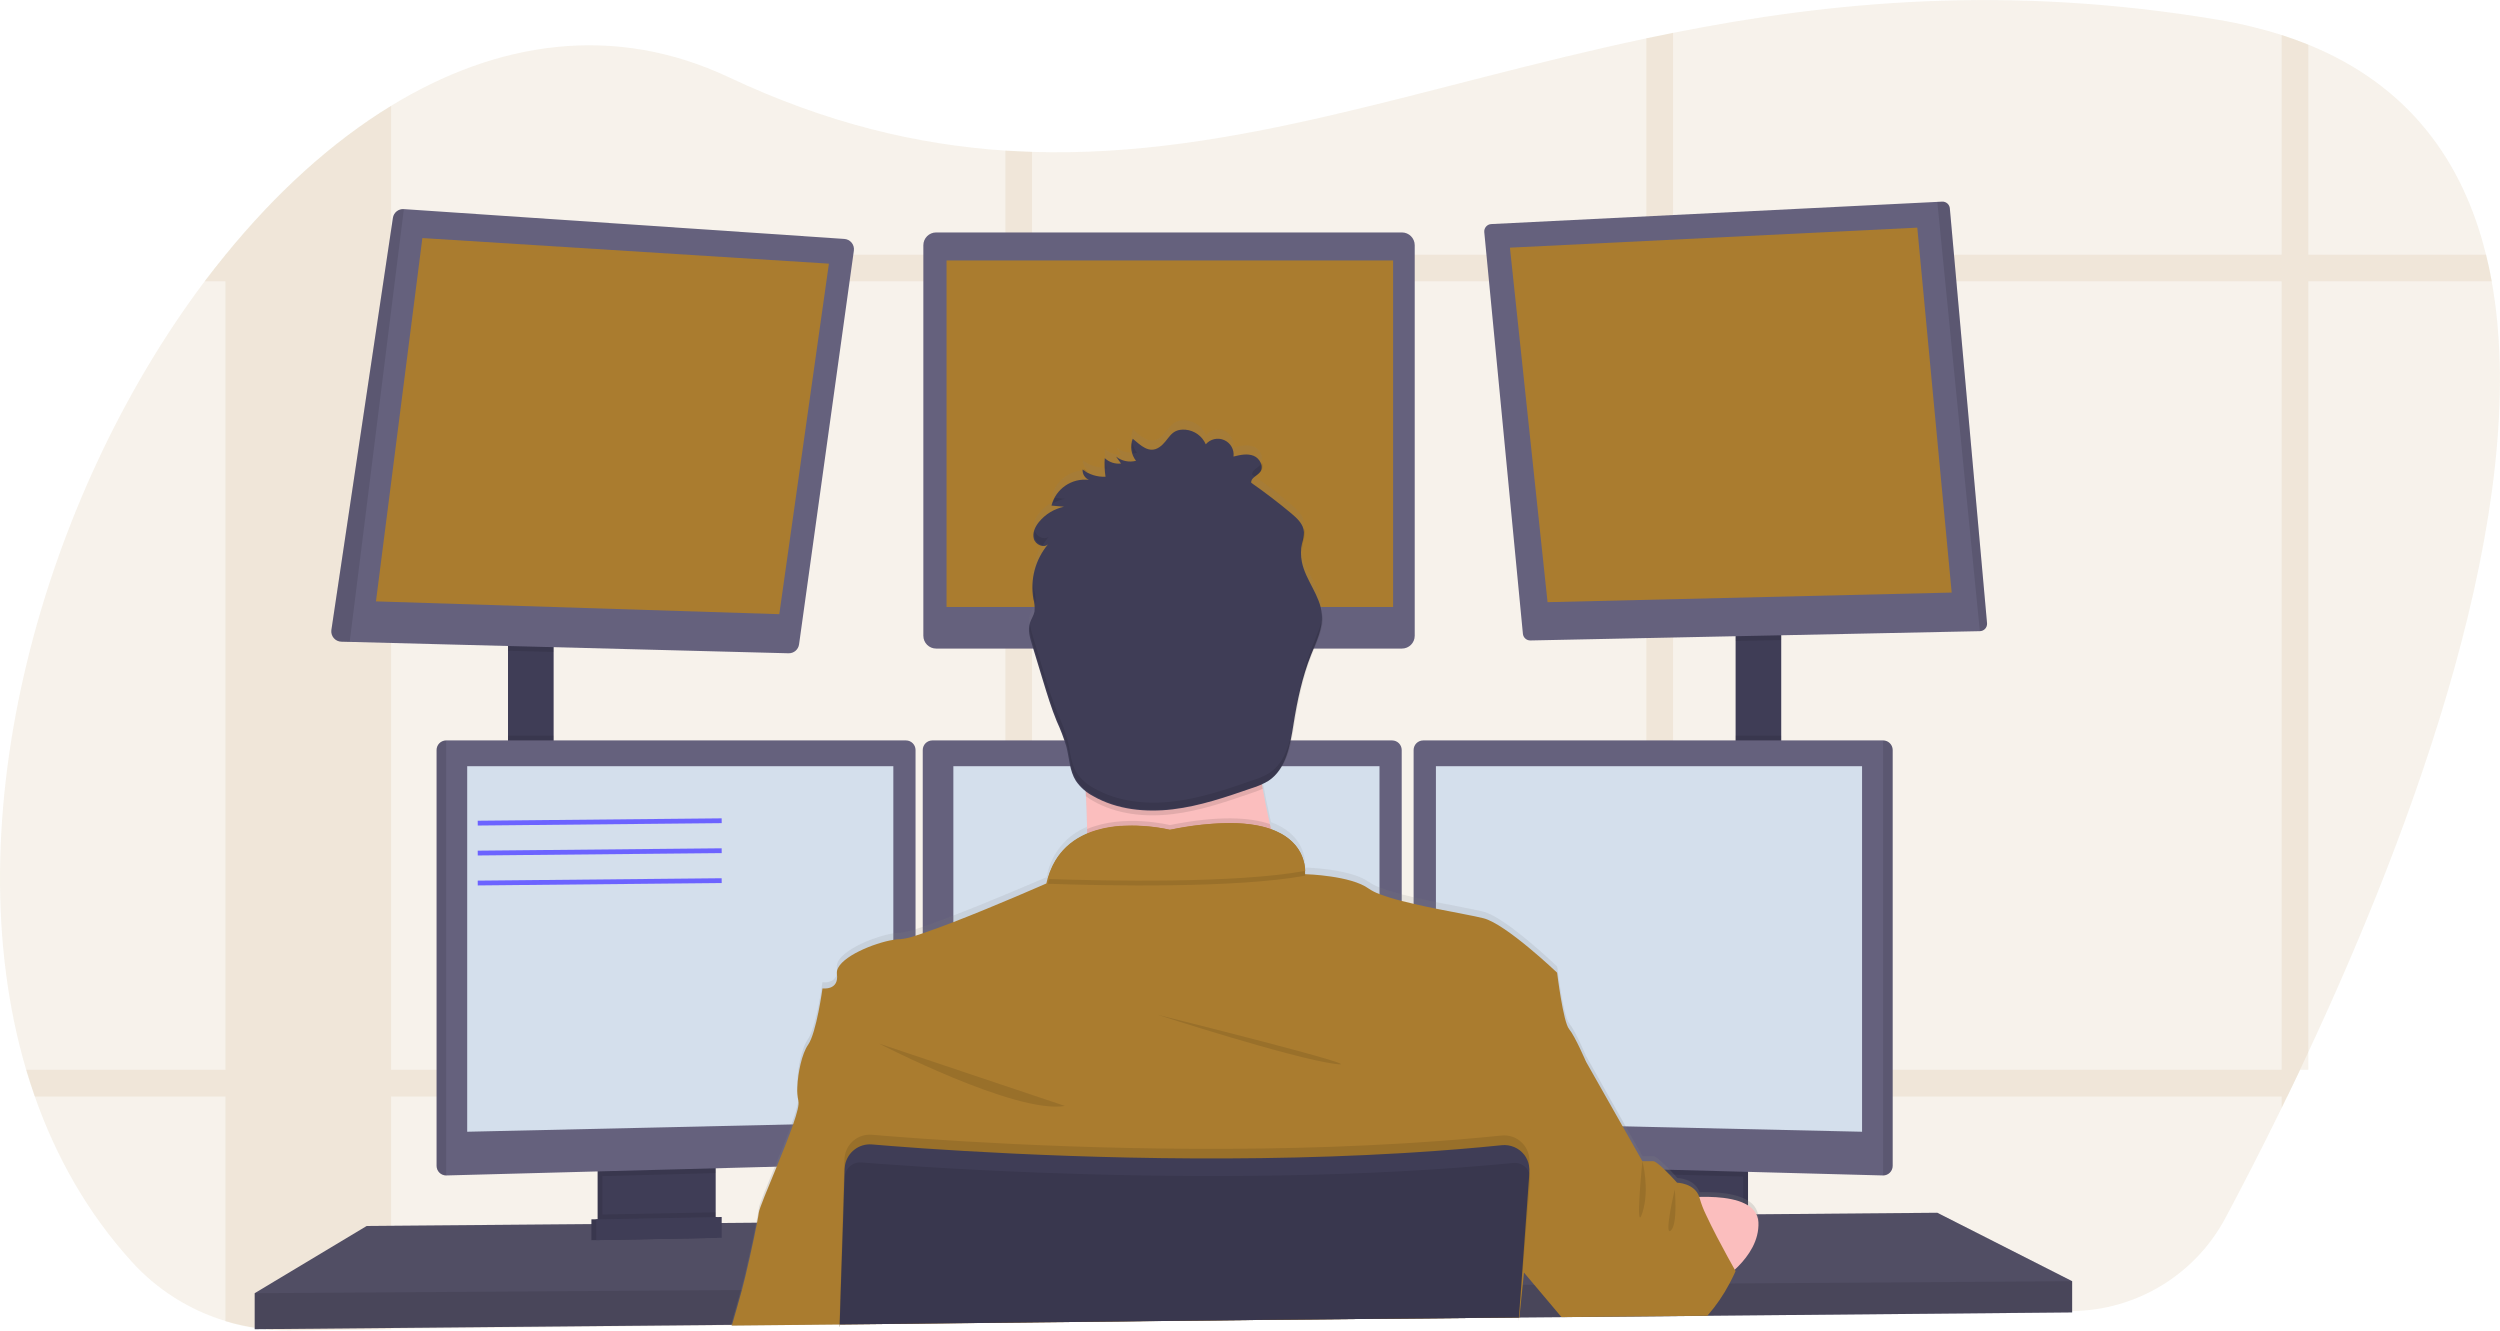
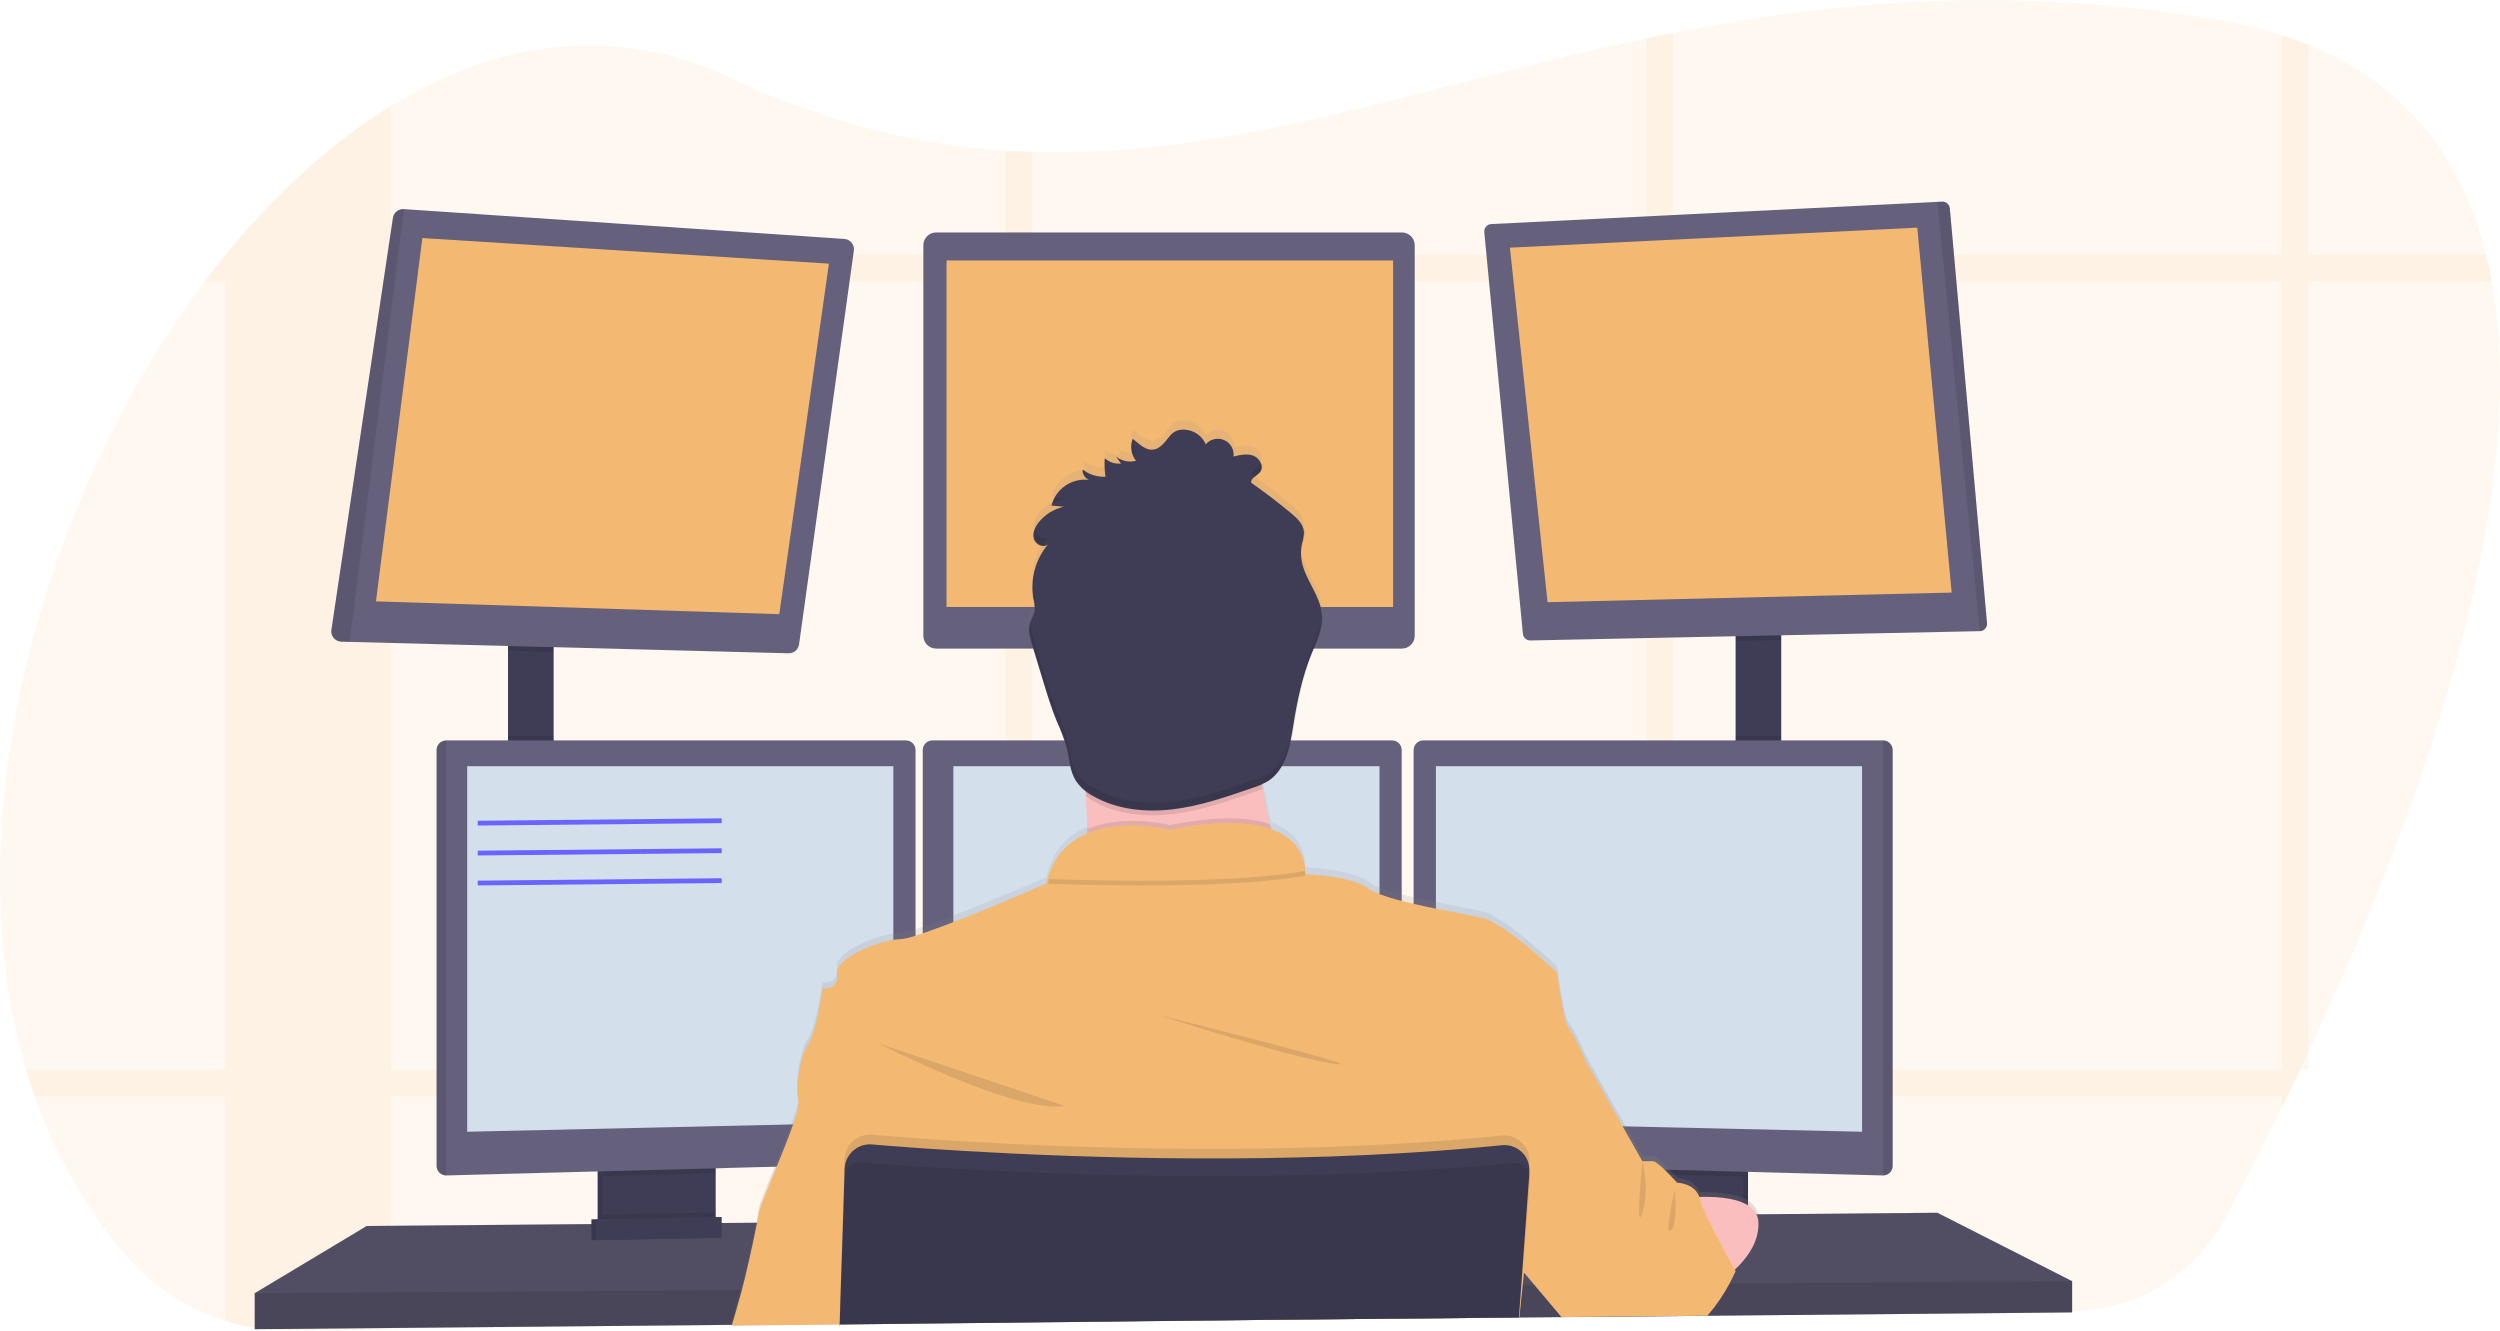
<svg xmlns="http://www.w3.org/2000/svg" data-name="Layer 1" width="1041.32" height="554.17" viewBox="0 0 1041.32 554.17">
  <defs>
-     <linearGradient id="dff037aa-d578-4bab-81e7-399360663117-861" x1="597.75" y1="725.44" x2="597.75" y2="347.69" gradientUnits="userSpaceOnUse">
+     <linearGradient id="dff037aa-d578-4bab-81e7-399360663117-290" x1="597.75" y1="725.44" x2="597.75" y2="347.69" gradientUnits="userSpaceOnUse">
      <stop offset="0" stop-color="gray" stop-opacity="0.25" data-darkreader-inline-stopcolor="" style="--darkreader-inline-stopcolor:#60686c;" />
      <stop offset="0.54" stop-color="gray" stop-opacity="0.12" data-darkreader-inline-stopcolor="" style="--darkreader-inline-stopcolor:#60686c;" />
      <stop offset="1" stop-color="gray" stop-opacity="0.1" data-darkreader-inline-stopcolor="" style="--darkreader-inline-stopcolor:#60686c;" />
    </linearGradient>
  </defs>
-   <path d="M1040.82,611.12q-1.74,3.75-3.47,7.4-2.7,5.67-5.33,11.12c-.78,1.61-1.56,3.19-2.32,4.77-8.6,17.57-16.63,33.11-23.45,45.89A73.21,73.21,0,0,1,942.44,719l-151.65,1.65h-1.6l-13,.14-11.12.12-34.1.37-1.38,0-17.36.19h-.53l-107,1.16-95.51,1-11.11.12-69,.75H429l-44.75.48h-.48l-141.5,1.53-42.33.46a88.07,88.07,0,0,1-26.67-3.82,86.39,86.39,0,0,1-39.09-24.75C116,678.37,102.75,655,93.85,629.64q-1.93-5.49-3.6-11.12C59.44,514.37,97,380,164.6,290.08q4.25-5.64,8.64-11l.07-.08c20.79-25.52,44.1-46.84,68.93-62,44-26.91,92.75-34.49,140.7-11.9,40.57,19.12,78.45,28.11,115.17,30.55,3.71.24,7.42.42,11.11.53,84.23,2.65,163.17-27.7,255.87-47.29,3.69-.78,7.39-1.55,11.12-2.28,66.13-13.16,139.49-20.1,226.73-5.51a189.09,189.09,0,0,1,26.76,6.4q5.77,1.86,11.12,4c41.64,16.94,64.35,48.24,74,87.46q1.37,5.46,2.37,11.11C1134.3,384.41,1084.19,518.23,1040.82,611.12Z" transform="translate(-79.34 -172.91)" fill="#aa7c2f" opacity="0.1" data-darkreader-inline-fill="" style="--darkreader-inline-fill:#886326;" />
+   <path d="M1040.82,611.12q-1.74,3.75-3.47,7.4-2.7,5.67-5.33,11.12c-.78,1.61-1.56,3.19-2.32,4.77-8.6,17.57-16.63,33.11-23.45,45.89A73.21,73.21,0,0,1,942.44,719l-151.65,1.65h-1.6l-13,.14-11.12.12-34.1.37-1.38,0-17.36.19h-.53l-107,1.16-95.51,1-11.11.12-69,.75H429l-44.75.48h-.48l-141.5,1.53-42.33.46a88.07,88.07,0,0,1-26.67-3.82,86.39,86.39,0,0,1-39.09-24.75C116,678.37,102.75,655,93.85,629.64q-1.93-5.49-3.6-11.12C59.44,514.37,97,380,164.6,290.08q4.25-5.64,8.64-11l.07-.08c20.79-25.52,44.1-46.84,68.93-62,44-26.91,92.75-34.49,140.7-11.9,40.57,19.12,78.45,28.11,115.17,30.55,3.71.24,7.42.42,11.11.53,84.23,2.65,163.17-27.7,255.87-47.29,3.69-.78,7.39-1.55,11.12-2.28,66.13-13.16,139.49-20.1,226.73-5.51a189.09,189.09,0,0,1,26.76,6.4q5.77,1.86,11.12,4c41.64,16.94,64.35,48.24,74,87.46q1.37,5.46,2.37,11.11C1134.3,384.41,1084.19,518.23,1040.82,611.12Z" transform="translate(-79.34 -172.91)" fill="#f3b973" opacity="0.1" data-darkreader-inline-fill="" style="--darkreader-inline-fill:#834d0b;" />
  <g opacity="0.1">
-     <path d="M242.24,217V726.62l-42.33.46a88.07,88.07,0,0,1-26.67-3.82V279h.07C194.1,253.45,217.41,232.13,242.24,217Z" transform="translate(-79.34 -172.91)" fill="#aa7c2f" data-darkreader-inline-fill="" style="--darkreader-inline-fill:#886326;" />
-     <path d="M1117.24,290.08H164.6q4.25-5.64,8.64-11V279h941.63Q1116.24,284.43,1117.24,290.08Z" transform="translate(-79.34 -172.91)" fill="#aa7c2f" data-darkreader-inline-fill="" style="--darkreader-inline-fill:#886326;" />
-     <path d="M1040.82,191.51v427h-3.47q-2.7,5.67-5.33,11.12c-.78,1.61-1.56,3.19-2.32,4.77V187.47Q1035.47,189.33,1040.82,191.51Z" transform="translate(-79.34 -172.91)" fill="#aa7c2f" data-darkreader-inline-fill="" style="--darkreader-inline-fill:#886326;" />
-     <path d="M776.21,186.58V720.83l-11.12.12V188.86C768.78,188.08,772.48,187.31,776.21,186.58Z" transform="translate(-79.34 -172.91)" fill="#aa7c2f" data-darkreader-inline-fill="" style="--darkreader-inline-fill:#886326;" />
-     <path d="M509.22,236.15V723.73l-11.11.12V235.62C501.82,235.86,505.53,236,509.22,236.15Z" transform="translate(-79.34 -172.91)" fill="#aa7c2f" data-darkreader-inline-fill="" style="--darkreader-inline-fill:#886326;" />
-     <path d="M1037.35,618.52q-2.7,5.67-5.33,11.12H93.85q-1.93-5.49-3.6-11.12Z" transform="translate(-79.34 -172.91)" fill="#aa7c2f" data-darkreader-inline-fill="" style="--darkreader-inline-fill:#886326;" />
+     <path d="M242.24,217V726.62l-42.33.46a88.07,88.07,0,0,1-26.67-3.82V279h.07C194.1,253.45,217.41,232.13,242.24,217Z" transform="translate(-79.34 -172.91)" fill="#f3b973" data-darkreader-inline-fill="" style="--darkreader-inline-fill:#834d0b;" />
+     <path d="M1117.24,290.08H164.6q4.25-5.64,8.64-11V279h941.63Q1116.24,284.43,1117.24,290.08Z" transform="translate(-79.34 -172.91)" fill="#f3b973" data-darkreader-inline-fill="" style="--darkreader-inline-fill:#834d0b;" />
+     <path d="M1040.82,191.51v427h-3.47q-2.7,5.67-5.33,11.12c-.78,1.61-1.56,3.19-2.32,4.77V187.47Q1035.47,189.33,1040.82,191.51Z" transform="translate(-79.34 -172.91)" fill="#f3b973" data-darkreader-inline-fill="" style="--darkreader-inline-fill:#834d0b;" />
+     <path d="M776.21,186.58V720.83l-11.12.12V188.86C768.78,188.08,772.48,187.31,776.21,186.58Z" transform="translate(-79.34 -172.91)" fill="#f3b973" data-darkreader-inline-fill="" style="--darkreader-inline-fill:#834d0b;" />
+     <path d="M509.22,236.15V723.73l-11.11.12V235.62C501.82,235.86,505.53,236,509.22,236.15Z" transform="translate(-79.34 -172.91)" fill="#f3b973" data-darkreader-inline-fill="" style="--darkreader-inline-fill:#834d0b;" />
+     <path d="M1037.35,618.52q-2.7,5.67-5.33,11.12H93.85q-1.93-5.49-3.6-11.12Z" transform="translate(-79.34 -172.91)" fill="#f3b973" data-darkreader-inline-fill="" style="--darkreader-inline-fill:#834d0b;" />
  </g>
  <rect x="211.6" y="265.83" width="19" height="57.66" fill="#3f3d56" data-darkreader-inline-fill="" style="--darkreader-inline-fill:#bab4ab;" />
  <rect x="722.93" y="262.83" width="19" height="61" fill="#3f3d56" data-darkreader-inline-fill="" style="--darkreader-inline-fill:#bab4ab;" />
  <polygon points="863.1 533.65 863.1 546.65 711.18 548.05 709.56 548.08 651.82 548.61 650.44 548.63 632.89 548.78 632.37 548.78 525.39 549.77 349.78 551.4 349.63 551.4 304.98 551.82 304.5 551.83 106.1 553.65 106.1 538.65 152.75 510.65 246.35 509.87 248.35 509.86 249.01 509.85 251.01 509.82 295.95 509.45 297.96 509.44 298.6 509.43 300.6 509.42 315.01 509.3 315.39 509.29 350.94 508.99 351.23 508.99 628.63 506.65 635.42 506.6 636.1 506.6 641.28 506.55 678.93 506.24 680.93 506.21 682.78 506.19 683.74 506.19 695.45 506.1 697.77 506.07 700.88 506.05 710.63 505.96 726.1 505.83 728.1 505.81 731.58 505.79 732.23 505.79 806.94 505.15 863.1 533.65" fill="#65617d" data-darkreader-inline-fill="" style="--darkreader-inline-fill:#514e64;" />
  <polygon points="863.1 533.65 863.1 546.65 711.18 548.05 709.56 548.08 651.82 548.61 650.44 548.63 632.89 548.78 632.37 548.78 525.39 549.77 349.78 551.4 349.63 551.4 304.98 551.82 304.5 551.83 106.1 553.65 106.1 538.65 152.75 510.65 246.35 509.87 248.35 509.86 249.01 509.85 251.01 509.82 295.95 509.45 297.96 509.44 298.6 509.43 300.6 509.42 315.01 509.3 315.39 509.29 350.94 508.99 351.23 508.99 628.63 506.65 635.42 506.6 636.1 506.6 641.28 506.55 678.93 506.24 680.93 506.21 682.78 506.19 683.74 506.19 695.45 506.1 697.77 506.07 700.88 506.05 710.63 505.96 726.1 505.83 728.1 505.81 731.58 505.79 732.23 505.79 806.94 505.15 863.1 533.65" opacity="0.2" />
  <path d="M375.44,656.57v24.49a6.13,6.13,0,0,1-3.5,5.54,6,6,0,0,1-2.5.6l-34.9.74a6,6,0,0,1-2.7-.57,6.12,6.12,0,0,1-3.57-5.57V656.57Z" transform="translate(-79.34 -172.91)" fill="#3f3d56" data-darkreader-inline-fill="" style="--darkreader-inline-fill:#bab4ab;" />
  <path d="M375.44,656.57v24.49a6.13,6.13,0,0,1-3.5,5.54,6,6,0,0,1-2.5.6l-34.9.74a6,6,0,0,1-2.7-.57,6.12,6.12,0,0,1-3.57-5.57V656.57Z" transform="translate(-79.34 -172.91)" opacity="0.1" />
  <path d="M377.44,656.57v24.49a6.13,6.13,0,0,1-3.5,5.54,6,6,0,0,1-2.5.6l-34.9.74a6,6,0,0,1-2.7-.57,6.12,6.12,0,0,1-3.57-5.57V656.57Z" transform="translate(-79.34 -172.91)" fill="#3f3d56" data-darkreader-inline-fill="" style="--darkreader-inline-fill:#bab4ab;" />
  <rect x="680.93" y="483.66" width="47.17" height="31.5" fill="#3f3d56" data-darkreader-inline-fill="" style="--darkreader-inline-fill:#bab4ab;" />
  <rect x="680.93" y="483.66" width="47.17" height="31.5" opacity="0.1" />
  <rect x="678.93" y="483.66" width="47.17" height="31.5" fill="#3f3d56" data-darkreader-inline-fill="" style="--darkreader-inline-fill:#bab4ab;" />
  <polygon points="230.6 265.82 230.6 271.55 211.6 271.06 211.6 265.82 230.6 265.82" opacity="0.1" />
  <path d="M435,277.31l-22.83,164a4.3,4.3,0,0,1-4.37,3.71L225,440.28l-3.47-.09a4.3,4.3,0,0,1-4.16-4.87L243,263.64a4.3,4.3,0,0,1,4.54-3.63L431,272.43A4.29,4.29,0,0,1,435,277.31Z" transform="translate(-79.34 -172.91)" fill="#65617d" data-darkreader-inline-fill="" style="--darkreader-inline-fill:#514e64;" />
-   <polygon points="175.93 99.16 156.6 250.49 324.6 255.82 345.26 109.82 175.93 99.16" fill="#aa7c2f" data-darkreader-inline-fill="" style="--darkreader-inline-fill:#886326;" />
+   <polygon points="175.93 99.16 156.6 250.49 324.6 255.82 345.26 109.82 175.93 99.16" fill="#f3b973" data-darkreader-inline-fill="" style="--darkreader-inline-fill:#834d0b;" />
  <rect x="384.6" y="96.82" width="204.67" height="173.33" rx="5.33" ry="5.33" fill="#65617d" data-darkreader-inline-fill="" style="--darkreader-inline-fill:#514e64;" />
-   <rect x="394.26" y="108.49" width="186" height="144.33" fill="#aa7c2f" data-darkreader-inline-fill="" style="--darkreader-inline-fill:#886326;" />
+   <rect x="394.26" y="108.49" width="186" height="144.33" fill="#f3b973" data-darkreader-inline-fill="" style="--darkreader-inline-fill:#834d0b;" />
  <polygon points="741.93 262.82 741.93 266.61 722.93 267 722.93 262.82 741.93 262.82" opacity="0.1" />
  <path d="M907,432.53a3.08,3.08,0,0,1-3,3.28L716.8,439.68a3.08,3.08,0,0,1-3.13-2.79L697.58,269.61a3.08,3.08,0,0,1,2.92-3.37L886.28,257l2-.1a3.07,3.07,0,0,1,3.22,2.8Z" transform="translate(-79.34 -172.91)" fill="#65617d" data-darkreader-inline-fill="" style="--darkreader-inline-fill:#514e64;" />
-   <polygon points="628.93 103.16 798.6 94.82 812.93 246.82 644.6 250.82 628.93 103.16" fill="#aa7c2f" data-darkreader-inline-fill="" style="--darkreader-inline-fill:#886326;" />
+   <polygon points="628.93 103.16 798.6 94.82 812.93 246.82 644.6 250.82 628.93 103.16" fill="#f3b973" data-darkreader-inline-fill="" style="--darkreader-inline-fill:#834d0b;" />
  <path d="M907,432.53a3.08,3.08,0,0,1-3,3.28L886.28,257l2-.1a3.07,3.07,0,0,1,3.22,2.8Z" transform="translate(-79.34 -172.91)" opacity="0.1" />
  <path d="M247.57,260,225,440.28l-3.47-.09a4.3,4.3,0,0,1-4.16-4.87L243,263.64A4.3,4.3,0,0,1,247.57,260Z" transform="translate(-79.34 -172.91)" opacity="0.1" />
  <rect x="211.6" y="306.41" width="19" height="17.08" opacity="0.1" />
  <polygon points="298.1 483.65 298.1 488.62 250.93 489.88 250.93 483.65 298.1 483.65" opacity="0.1" />
  <path d="M460.69,485.27v168.2a4,4,0,0,1-3.85,3.95l-191.65,5.1h-.05a4,4,0,0,1-3.95-3.95V485.27a4,4,0,0,1,3.95-3.95h191.6A4,4,0,0,1,460.69,485.27Z" transform="translate(-79.34 -172.91)" fill="#65617d" data-darkreader-inline-fill="" style="--darkreader-inline-fill:#514e64;" />
  <path d="M265.19,481.32v181.2h-.05a4,4,0,0,1-3.95-3.95V485.27a4,4,0,0,1,3.95-3.95Z" transform="translate(-79.34 -172.91)" opacity="0.1" />
  <polygon points="194.6 319.15 372.1 319.15 372.1 467.4 194.6 471.4 194.6 319.15" fill="#d4dfec" data-darkreader-inline-fill="" style="--darkreader-inline-fill:#2a2d2f;" />
  <rect x="722.93" y="306.41" width="19" height="17.42" opacity="0.1" />
  <polygon points="726.1 483.65 726.1 490.06 678.93 488.8 678.93 483.65 726.1 483.65" opacity="0.1" />
  <path d="M867.69,485.27v173.3a4,4,0,0,1-4,3.95h0L672,657.42a4,4,0,0,1-3.85-3.95V485.27a4,4,0,0,1,3.95-3.95h191.6A4,4,0,0,1,867.69,485.27Z" transform="translate(-79.34 -172.91)" fill="#65617d" data-darkreader-inline-fill="" style="--darkreader-inline-fill:#514e64;" />
  <path d="M867.69,485.27v173.3a4,4,0,0,1-4,3.95h0V481.32h0A4,4,0,0,1,867.69,485.27Z" transform="translate(-79.34 -172.91)" opacity="0.1" />
  <polygon points="775.6 319.15 598.1 319.15 598.1 467.4 775.6 471.4 775.6 319.15" fill="#d4dfec" data-darkreader-inline-fill="" style="--darkreader-inline-fill:#2a2d2f;" />
  <path d="M663.19,485.27v168.2a4,4,0,0,1-3.85,3.95l-191.65,5.1h0a4,4,0,0,1-4-3.95V485.27a4,4,0,0,1,3.95-3.95h191.6A4,4,0,0,1,663.19,485.27Z" transform="translate(-79.34 -172.91)" fill="#65617d" data-darkreader-inline-fill="" style="--darkreader-inline-fill:#514e64;" />
  <polygon points="397.1 319.15 574.6 319.15 574.6 467.4 397.1 471.4 397.1 319.15" fill="#d4dfec" data-darkreader-inline-fill="" style="--darkreader-inline-fill:#2a2d2f;" />
  <polygon points="863.1 533.65 863.1 546.65 711.18 548.05 709.56 548.08 651.82 548.61 650.44 548.63 632.89 548.78 632.37 548.78 525.39 549.77 349.78 551.4 349.63 551.4 304.98 551.82 304.5 551.83 106.1 553.65 106.1 538.65 308.61 537.32 309.09 537.32 350.08 537.04 350.27 537.04 633.35 535.17 633.64 535.17 633.81 535.16 634.28 535.16 639.07 535.13 640.53 535.13 715.02 534.63 719.42 534.61 720.4 534.6 863.1 533.65" opacity="0.1" />
  <circle cx="487.26" cy="272.16" r="51.33" fill="#fbbebe" data-darkreader-inline-fill="" style="--darkreader-inline-fill:#f9a1a1;" />
-   <path d="M383.74,725.09c0-.11.06-.23.1-.35,1-3.59,2.78-9.66,4.11-14.51.17-.6.33-1.19.48-1.75,1.47-5.47,4.33-18.28,5.92-26.27.56-2.81,1-5,1.09-6.1.2-1.69,3.21-8.92,6.62-17.23,2.39-5.84,5-12.22,6.91-17.6a61.38,61.38,0,0,0,2.93-9.85,5.1,5.1,0,0,0,0-2.13,14.69,14.69,0,0,1-.48-3.5v0c-.23-6.2,1.62-16,4.48-20.11,3.5-5,6-23.66,6-23.66s5.18.75,6-3.53a6.15,6.15,0,0,0,.1-1.4,7.41,7.41,0,0,0-.09-1.11c-.89-6.24,14.72-12.88,23.5-14.31a19.67,19.67,0,0,1,3-.28,27.24,27.24,0,0,0,6.25-1.44q1.4-.43,3-1c3.68-1.24,8.08-2.88,12.75-4.68,17.56-6.81,38.82-16,38.82-16,.15-.71.32-1.39.51-2.06a27.71,27.71,0,0,1,16.35-18.93h0c0-.66,0-1.33,0-2,0-3.45-.15-7-.3-10.54,0-.69-.06-1.38-.1-2.07,0-.2,0-.41,0-.61s0-.35,0-.52c0-.7-.07-1.4-.11-2.09l-.18-.14a16.41,16.41,0,0,1-3.9-4.2,15.27,15.27,0,0,1-1.42-3c-1.25-3.39-1.54-7.17-2.38-10.75l-.18-.74a84,84,0,0,0-4-10.58c-2.21-5.42-3.91-11-5.6-16.65q-1.54-5.13-3.11-10.28l-1.58-5.24c-.3-1-.6-2-.83-3v0a13.27,13.27,0,0,1-.26-1.4,0,0,0,0,1,0,0,10,10,0,0,1,.24-4.61,32.09,32.09,0,0,1,1.32-3,7.87,7.87,0,0,0,.5-1.38v0a3,3,0,0,0,.08-.32,5.65,5.65,0,0,0,.11-1.08,18.46,18.46,0,0,0-.52-3.89.07.07,0,0,1,0-.05,2.56,2.56,0,0,0-.05-.27,25.48,25.48,0,0,1-.36-3,28.45,28.45,0,0,1,3.47-15.57l.19-.36a25.22,25.22,0,0,1,1.84-2.78h0c.31-.42.63-.82,1-1.22-1.4,1.34-3.7.75-5-.69a3.61,3.61,0,0,1-.55-.75,3.81,3.81,0,0,1-.23-.45c-.05-.12-.09-.25-.13-.38-.7-2.45.52-5.06,2.12-7.05a18.49,18.49,0,0,1,5.74-4.7h0a3.84,3.84,0,0,1,.4-.21,17.12,17.12,0,0,1,2.64-1.06h0a15.06,15.06,0,0,1,1.63-.44l-3.71-.34-1.5-.14a14.49,14.49,0,0,1,13-10.91h1.08a11.73,11.73,0,0,1,1.57.13,4.44,4.44,0,0,1-2.65-4.33,14.41,14.41,0,0,0,9.19,3.06h.38a30,30,0,0,1-.34-3.27h0a0,0,0,0,1,0,0,0,0,0,0,1,0,0,33.19,33.19,0,0,1,0-4.46,8.44,8.44,0,0,0,6.78,2.26l-2.08-2.9a9.49,9.49,0,0,0,6.56,2.05l.48-.05a7,7,0,0,0,1.19-.23l.09,0c-.19-.24-.36-.49-.53-.75l-.06-.12a9.67,9.67,0,0,1-1-2.09,6.59,6.59,0,0,1-.24-.87h0a8.75,8.75,0,0,1,.45-5.45c3.23,2.7,6.77,6.39,11,3.6s4.37-7.91,11-7.39a10.2,10.2,0,0,1,8.41,6.12,6.75,6.75,0,0,1,7.67-1.75,6.85,6.85,0,0,1,3.88,6.89c2.75-.69,5.71-1.37,8.35-.33s4.34,4.41,2.84,6.66a1.43,1.43,0,0,1-.14.2c-1.23,1.59-3.95,2.46-3.66,4.46l.42.3,1.3.94a.05.05,0,0,1,0,0q7.65,5.52,14.9,11.6c2.48,2.08,5.12,4.58,5.29,7.83a8.64,8.64,0,0,1-.24,2.37h0c-.16.78-.38,1.56-.55,2.34a19.51,19.51,0,0,0-.34,6.05h0c.07.59.16,1.17.27,1.76,1.53,7.73,7.71,14.11,8.32,22l0,.56a17.78,17.78,0,0,1-.07,2.53c-.46,4.8-2.68,9.41-4.48,14-.11.28-.22.56-.32.84-3.47,9-5.47,18.59-7,28.16a100.26,100.26,0,0,1-2,10.09A26.73,26.73,0,0,1,611,492.07a16.22,16.22,0,0,1-3.36,3,18.67,18.67,0,0,1-2.65,1.41s0,0,0,.06c.11.61.2,1.22.31,1.83.06.32.11.64.17,1h0a.14.14,0,0,0,0,.06c.84,4.73,1.8,9.36,2.81,13.76l.51,2.19c12.6,4.55,14.09,13.87,14.18,17.44a9.64,9.64,0,0,1,0,1.43s19,.5,26.5,6a20.34,20.34,0,0,0,4.51,2.3,83,83,0,0,0,9.25,2.89c1.61.42,3.29.83,5,1.23,3,.69,6.18,1.36,9.25,2,8.19,1.65,15.9,3,19.81,4,9.33,2.36,30.67,22.82,30.67,22.82s2.5,20.64,5,23.65,7,13.59,7,13.59l16.54,29.41,7,12.37h4.5c.62,0,1.84.88,3.21,2.1,1.19,1.06,2.51,2.38,3.67,3.58l1.92,2.05,1.2,1.33s7.27.18,9.24,5.93c5.92-.17,13.19.22,18.28,2.5a14.14,14.14,0,0,1,2,1.08,8.68,8.68,0,0,1,4.13,5.66,8.34,8.34,0,0,1,.18,1.44c0,.57,0,1.14,0,1.7-.36,7.57-5.29,13.87-9.82,18.11l.32.57s-.15.36-.44,1c-.08.19-.18.4-.29.64h0c-.59,1.26-1.53,3.15-2.76,5.36a63.31,63.31,0,0,1-9.57,13.17l-.29.3-57.74.53-.17-.2L719.87,708l-5.57-6.64-.17-.21-.16,1.59-.54,5.3-1.3,12.81-.07.64,0,.17-.15,1.48.11-1.48h-.29l-107,1L429.11,724.6l0,.84h-.14l0-.84-44.75.48Z" transform="translate(-79.34 -172.91)" fill="url(#dff037aa-d578-4bab-81e7-399360663117-861)" />
+   <path d="M383.74,725.09c0-.11.06-.23.1-.35,1-3.59,2.78-9.66,4.11-14.51.17-.6.33-1.19.48-1.75,1.47-5.47,4.33-18.28,5.92-26.27.56-2.81,1-5,1.09-6.1.2-1.69,3.21-8.92,6.62-17.23,2.39-5.84,5-12.22,6.91-17.6a61.38,61.38,0,0,0,2.93-9.85,5.1,5.1,0,0,0,0-2.13,14.69,14.69,0,0,1-.48-3.5v0c-.23-6.2,1.62-16,4.48-20.11,3.5-5,6-23.66,6-23.66s5.18.75,6-3.53a6.15,6.15,0,0,0,.1-1.4,7.41,7.41,0,0,0-.09-1.11c-.89-6.24,14.72-12.88,23.5-14.31a19.67,19.67,0,0,1,3-.28,27.24,27.24,0,0,0,6.25-1.44q1.4-.43,3-1c3.68-1.24,8.08-2.88,12.75-4.68,17.56-6.81,38.82-16,38.82-16,.15-.71.32-1.39.51-2.06a27.71,27.71,0,0,1,16.35-18.93h0c0-.66,0-1.33,0-2,0-3.45-.15-7-.3-10.54,0-.69-.06-1.38-.1-2.07,0-.2,0-.41,0-.61s0-.35,0-.52c0-.7-.07-1.4-.11-2.09l-.18-.14a16.41,16.41,0,0,1-3.9-4.2,15.27,15.27,0,0,1-1.42-3c-1.25-3.39-1.54-7.17-2.38-10.75l-.18-.74a84,84,0,0,0-4-10.58c-2.21-5.42-3.91-11-5.6-16.65q-1.54-5.13-3.11-10.28l-1.58-5.24c-.3-1-.6-2-.83-3v0a13.27,13.27,0,0,1-.26-1.4,0,0,0,0,1,0,0,10,10,0,0,1,.24-4.61,32.09,32.09,0,0,1,1.32-3,7.87,7.87,0,0,0,.5-1.38v0a3,3,0,0,0,.08-.32,5.65,5.65,0,0,0,.11-1.08,18.46,18.46,0,0,0-.52-3.89.07.07,0,0,1,0-.05,2.56,2.56,0,0,0-.05-.27,25.48,25.48,0,0,1-.36-3,28.45,28.45,0,0,1,3.47-15.57l.19-.36a25.22,25.22,0,0,1,1.84-2.78h0c.31-.42.63-.82,1-1.22-1.4,1.34-3.7.75-5-.69a3.61,3.61,0,0,1-.55-.75,3.81,3.81,0,0,1-.23-.45c-.05-.12-.09-.25-.13-.38-.7-2.45.52-5.06,2.12-7.05a18.49,18.49,0,0,1,5.74-4.7h0a3.84,3.84,0,0,1,.4-.21,17.12,17.12,0,0,1,2.64-1.06h0a15.06,15.06,0,0,1,1.63-.44l-3.71-.34-1.5-.14a14.49,14.49,0,0,1,13-10.91h1.08a11.73,11.73,0,0,1,1.57.13,4.44,4.44,0,0,1-2.65-4.33,14.41,14.41,0,0,0,9.19,3.06h.38a30,30,0,0,1-.34-3.27h0a0,0,0,0,1,0,0,0,0,0,0,1,0,0,33.19,33.19,0,0,1,0-4.46,8.44,8.44,0,0,0,6.78,2.26l-2.08-2.9a9.49,9.49,0,0,0,6.56,2.05l.48-.05a7,7,0,0,0,1.19-.23l.09,0c-.19-.24-.36-.49-.53-.75l-.06-.12a9.67,9.67,0,0,1-1-2.09,6.59,6.59,0,0,1-.24-.87h0a8.75,8.75,0,0,1,.45-5.45c3.23,2.7,6.77,6.39,11,3.6s4.37-7.91,11-7.39a10.2,10.2,0,0,1,8.41,6.12,6.75,6.75,0,0,1,7.67-1.75,6.85,6.85,0,0,1,3.88,6.89c2.75-.69,5.71-1.37,8.35-.33s4.34,4.41,2.84,6.66a1.43,1.43,0,0,1-.14.2c-1.23,1.59-3.95,2.46-3.66,4.46l.42.3,1.3.94a.05.05,0,0,1,0,0q7.65,5.52,14.9,11.6c2.48,2.08,5.12,4.58,5.29,7.83a8.64,8.64,0,0,1-.24,2.37h0c-.16.78-.38,1.56-.55,2.34a19.51,19.51,0,0,0-.34,6.05h0c.07.59.16,1.17.27,1.76,1.53,7.73,7.71,14.11,8.32,22l0,.56a17.78,17.78,0,0,1-.07,2.53c-.46,4.8-2.68,9.41-4.48,14-.11.28-.22.56-.32.84-3.47,9-5.47,18.59-7,28.16a100.26,100.26,0,0,1-2,10.09A26.73,26.73,0,0,1,611,492.07a16.22,16.22,0,0,1-3.36,3,18.67,18.67,0,0,1-2.65,1.41s0,0,0,.06c.11.61.2,1.22.31,1.83.06.32.11.64.17,1h0a.14.14,0,0,0,0,.06c.84,4.73,1.8,9.36,2.81,13.76l.51,2.19c12.6,4.55,14.09,13.87,14.18,17.44a9.64,9.64,0,0,1,0,1.43s19,.5,26.5,6a20.34,20.34,0,0,0,4.51,2.3,83,83,0,0,0,9.25,2.89c1.61.42,3.29.83,5,1.23,3,.69,6.18,1.36,9.25,2,8.19,1.65,15.9,3,19.81,4,9.33,2.36,30.67,22.82,30.67,22.82s2.5,20.64,5,23.65,7,13.59,7,13.59l16.54,29.41,7,12.37h4.5c.62,0,1.84.88,3.21,2.1,1.19,1.06,2.51,2.38,3.67,3.58l1.92,2.05,1.2,1.33s7.27.18,9.24,5.93c5.92-.17,13.19.22,18.28,2.5a14.14,14.14,0,0,1,2,1.08,8.68,8.68,0,0,1,4.13,5.66,8.34,8.34,0,0,1,.18,1.44c0,.57,0,1.14,0,1.7-.36,7.57-5.29,13.87-9.82,18.11l.32.57s-.15.36-.44,1c-.08.19-.18.4-.29.64h0c-.59,1.26-1.53,3.15-2.76,5.36a63.31,63.31,0,0,1-9.57,13.17l-.29.3-57.74.53-.17-.2L719.87,708l-5.57-6.64-.17-.21-.16,1.59-.54,5.3-1.3,12.81-.07.64,0,.17-.15,1.48.11-1.48h-.29l-107,1L429.11,724.6l0,.84h-.14l0-.84-44.75.48Z" transform="translate(-79.34 -172.91)" fill="url(#dff037aa-d578-4bab-81e7-399360663117-290)" />
  <path d="M617.94,550.07s-99.5,12-90,0c3.44-4.34,4.39-17.2,4.2-31.85-.06-4.45-.22-9.06-.45-13.65-1.1-22-3.75-43.5-3.75-43.5s87-41,77-8.5c-4,13.13-2.69,31.57.35,48.88.89,5.05,1.92,10,3,14.7A344.67,344.67,0,0,0,617.94,550.07Z" transform="translate(-79.34 -172.91)" fill="#fbbebe" data-darkreader-inline-fill="" style="--darkreader-inline-fill:#570505;" />
  <path d="M617.94,550.07s-99.5,12-90,0c3.44-4.34,4.39-17.2,4.2-31.85,15.17-6.48,34.47-1.65,34.47-1.65,20.32-4.05,33.35-3.26,41.68-.42A344.67,344.67,0,0,0,617.94,550.07Z" transform="translate(-79.34 -172.91)" opacity="0.1" />
-   <path d="M429.08,725.44l0-.84,175.62-1.91,107-1H712l-.11,1.48.15-1.48h.19l0-.17,1.37-13.45.52-5.09.16-1.59.14-1.33,6.18-20.61,6.18-20.58,5.2-17.33,7.94-26.48s-4.5-10.5-7-13.5-5-23.5-5-23.5-21.34-20.33-30.67-22.67c-3.91-1-11.63-2.33-19.83-4-3.07-.62-6.22-1.28-9.25-2-1.71-.39-3.39-.8-5-1.21a87.91,87.91,0,0,1-9.25-2.86,20.7,20.7,0,0,1-4.5-2.29c-7.35-5.39-25.77-6-26.48-6h0a.42.42,0,0,1,0-.07v-.09a10.26,10.26,0,0,0,0-1.26c0-.4,0-.87-.09-1.4,0-.16,0-.33-.07-.5-.05-.36-.11-.74-.2-1.14a5,5,0,0,0-.12-.53,17.21,17.21,0,0,0-1.25-3.49c-.07-.16-.16-.33-.24-.49a18.25,18.25,0,0,0-1.7-2.63c-.13-.17-.27-.35-.42-.52a19.58,19.58,0,0,0-2.72-2.64c-.27-.21-.55-.43-.84-.63a4.67,4.67,0,0,0-.51-.36l-.89-.58-.83-.48c-.73-.4-1.5-.79-2.34-1.16-.26-.12-.54-.23-.82-.34s-.72-.28-1.09-.42l-.06,0L608,518c-.57-.19-1.15-.36-1.76-.53l-.93-.24-1-.23-1-.21c-1-.2-2.07-.38-3.19-.52l-1.14-.14-1.17-.12-1.21-.1-1.72-.1-2-.07a124.68,124.68,0,0,0-26.24,2.79,72.27,72.27,0,0,0-18.26-1.68l-.87,0-1,.06-.64,0-1.29.12c-.43,0-.87.09-1.3.15s-.88.11-1.31.18l-.66.11c-.65.11-1.31.23-2,.37q-.33.06-.66.15c-.87.19-1.74.42-2.6.68-.43.12-.86.26-1.29.41-.22.06-.43.14-.64.22l-.64.23-.63.25-.75.3c-.38.16-.75.33-1.12.51-.21.09-.42.19-.62.3s-.41.2-.6.31a27.75,27.75,0,0,0-6.21,4.38l-.51.49-.5.51c-.17.17-.33.35-.49.53a23.82,23.82,0,0,0-1.82,2.25c-.16.21-.31.42-.46.64a26.69,26.69,0,0,0-1.72,2.92c-.13.24-.25.49-.37.73a32.7,32.7,0,0,0-2,5.25q-.28,1-.51,2S494,550.24,476.44,557c-4.67,1.8-9.07,3.43-12.75,4.66-1.07.36-2.07.69-3,1a26.7,26.7,0,0,1-6.25,1.44,19.67,19.67,0,0,0-3,.28c-8.07,1.31-21.9,7-23.41,12.71a3.69,3.69,0,0,0-.1,1.4s0,.07,0,.11c1,7-6,6-6,6s-2.5,18.5-6,23.5c-2.53,3.6-4.26,11.63-4.48,17.69v0a19.61,19.61,0,0,0,.44,5.63c0,.05,0,.1,0,.14.4,1.34-.56,5-2.19,9.69-1.77,5.15-4.35,11.55-6.83,17.59-3.74,9.12-7.26,17.4-7.48,19.22-.09.81-.35,2.26-.71,4.13-1.46,7.62-4.7,22.13-6.3,28-1.19,4.38-2.92,10.38-4.11,14.5,0,.12-.07.24-.1.35L429,724.6l0,.84h.14Z" transform="translate(-79.34 -172.91)" fill="#aa7c2f" data-darkreader-inline-fill="" style="--darkreader-inline-fill:#886326;" />
+   <path d="M429.08,725.44l0-.84,175.62-1.91,107-1H712l-.11,1.48.15-1.48h.19l0-.17,1.37-13.45.52-5.09.16-1.59.14-1.33,6.18-20.61,6.18-20.58,5.2-17.33,7.94-26.48s-4.5-10.5-7-13.5-5-23.5-5-23.5-21.34-20.33-30.67-22.67c-3.91-1-11.63-2.33-19.83-4-3.07-.62-6.22-1.28-9.25-2-1.71-.39-3.39-.8-5-1.21a87.91,87.91,0,0,1-9.25-2.86,20.7,20.7,0,0,1-4.5-2.29c-7.35-5.39-25.77-6-26.48-6h0a.42.42,0,0,1,0-.07v-.09a10.26,10.26,0,0,0,0-1.26c0-.4,0-.87-.09-1.4,0-.16,0-.33-.07-.5-.05-.36-.11-.74-.2-1.14a5,5,0,0,0-.12-.53,17.21,17.21,0,0,0-1.25-3.49c-.07-.16-.16-.33-.24-.49a18.25,18.25,0,0,0-1.7-2.63c-.13-.17-.27-.35-.42-.52a19.58,19.58,0,0,0-2.72-2.64c-.27-.21-.55-.43-.84-.63a4.67,4.67,0,0,0-.51-.36l-.89-.58-.83-.48c-.73-.4-1.5-.79-2.34-1.16-.26-.12-.54-.23-.82-.34s-.72-.28-1.09-.42l-.06,0L608,518c-.57-.19-1.15-.36-1.76-.53l-.93-.24-1-.23-1-.21c-1-.2-2.07-.38-3.19-.52l-1.14-.14-1.17-.12-1.21-.1-1.72-.1-2-.07a124.68,124.68,0,0,0-26.24,2.79,72.27,72.27,0,0,0-18.26-1.68l-.87,0-1,.06-.64,0-1.29.12c-.43,0-.87.09-1.3.15s-.88.11-1.31.18l-.66.11c-.65.11-1.31.23-2,.37q-.33.06-.66.15c-.87.19-1.74.42-2.6.68-.43.12-.86.26-1.29.41-.22.06-.43.14-.64.22l-.64.23-.63.25-.75.3c-.38.16-.75.33-1.12.51-.21.09-.42.19-.62.3s-.41.2-.6.31a27.75,27.75,0,0,0-6.21,4.38l-.51.49-.5.51c-.17.17-.33.35-.49.53a23.82,23.82,0,0,0-1.82,2.25c-.16.21-.31.42-.46.64a26.69,26.69,0,0,0-1.72,2.92c-.13.24-.25.49-.37.73a32.7,32.7,0,0,0-2,5.25q-.28,1-.51,2S494,550.24,476.44,557c-4.67,1.8-9.07,3.43-12.75,4.66-1.07.36-2.07.69-3,1a26.7,26.7,0,0,1-6.25,1.44,19.67,19.67,0,0,0-3,.28c-8.07,1.31-21.9,7-23.41,12.71a3.69,3.69,0,0,0-.1,1.4s0,.07,0,.11c1,7-6,6-6,6s-2.5,18.5-6,23.5c-2.53,3.6-4.26,11.63-4.48,17.69v0a19.61,19.61,0,0,0,.44,5.63c0,.05,0,.1,0,.14.4,1.34-.56,5-2.19,9.69-1.77,5.15-4.35,11.55-6.83,17.59-3.74,9.12-7.26,17.4-7.48,19.22-.09.81-.35,2.26-.71,4.13-1.46,7.62-4.7,22.13-6.3,28-1.19,4.38-2.92,10.38-4.11,14.5,0,.12-.07.24-.1.35L429,724.6l0,.84h.14Z" transform="translate(-79.34 -172.91)" fill="#f3b973" data-darkreader-inline-fill="" style="--darkreader-inline-fill:#834d0b;" />
  <path d="M445.44,607.57s57,29.5,77.5,26Z" transform="translate(-79.34 -172.91)" opacity="0.1" />
  <path d="M561.44,595.57s55.5,18,74,20.5S561.44,595.57,561.44,595.57Z" transform="translate(-79.34 -172.91)" opacity="0.1" />
  <path d="M623,537.65c-29,5.34-83.6,4.19-107.2,3.38,8.65-31,50.83-20.46,50.83-20.46C618.84,510.15,622.84,531.77,623,537.65Z" transform="translate(-79.34 -172.91)" opacity="0.1" />
-   <path d="M623,535.65c-29,5.34-83.6,4.19-107.2,3.38,8.65-31,50.83-20.46,50.83-20.46C618.84,508.15,622.84,529.77,623,535.65Z" transform="translate(-79.34 -172.91)" fill="#aa7c2f" data-darkreader-inline-fill="" style="--darkreader-inline-fill:#d3a860;" />
+   <path d="M623,535.65c-29,5.34-83.6,4.19-107.2,3.38,8.65-31,50.83-20.46,50.83-20.46C618.84,508.15,622.84,529.77,623,535.65Z" transform="translate(-79.34 -172.91)" fill="#f3b973" data-darkreader-inline-fill="" style="--darkreader-inline-fill:#f3b76e;" />
  <path d="M776.94,672.32s34.16-5.25,34.83,9.75-17.42,25.48-17.42,25.48Z" transform="translate(-79.34 -172.91)" fill="#fbbebe" data-darkreader-inline-fill="" style="--darkreader-inline-fill:#f9a1a1;" />
  <path d="M605.29,501.45a47,47,0,0,1-4.5,1.74c-10.78,3.72-21.65,7.47-33,8.83s-23.26.16-33.16-5.5a28.77,28.77,0,0,1-3-1.95c-1.1-22-3.75-43.5-3.75-43.5s87-41,77-8.5C600.9,465.7,602.25,484.14,605.29,501.45Z" transform="translate(-79.34 -172.91)" opacity="0.1" />
  <path d="M552.52,364.84a9.47,9.47,0,0,1-8.32-1.75l2.08,2.89a8.47,8.47,0,0,1-6.78-2.25,34.08,34.08,0,0,0,.32,7.75,14.52,14.52,0,0,1-9.56-3,4.42,4.42,0,0,0,2.64,4.31,14.34,14.34,0,0,0-15.6,10.71l5.22.48a18.47,18.47,0,0,0-10.44,6.37c-1.6,2-2.82,4.56-2.12,7s4.08,4,5.92,2.26a27.94,27.94,0,0,0-6.1,22.79,14.47,14.47,0,0,1,.46,5.26c-.33,1.65-1.37,3.08-1.89,4.69-1,2.92-.05,6.09.84,9l4.69,15.42c1.7,5.57,3.39,11.15,5.61,16.54a82.08,82.08,0,0,1,4,10.51c1.26,4.84,1.31,10.14,4,14.37a19.93,19.93,0,0,0,7.18,6.33c9.89,5.66,21.84,6.86,33.16,5.5s22.18-5.11,32.95-8.83a31,31,0,0,0,6.84-3c7.45-4.88,9.11-14.86,10.5-23.65,1.55-9.8,3.62-19.58,7.29-28.8,2.18-5.49,5-11.06,4.52-16.94-.61-7.81-6.79-14.14-8.32-21.82a19,19,0,0,1,.07-7.77,17.66,17.66,0,0,0,.79-4.7c-.17-3.22-2.81-5.7-5.29-7.77Q609.11,380,600.52,374c-.29-2,2.43-2.86,3.66-4.44,1.74-2.23-.06-5.77-2.7-6.81s-5.6-.36-8.35.33a6.59,6.59,0,0,0-11.55-5.11,10.2,10.2,0,0,0-8.42-6.08c-6.63-.52-6.76,4.55-11,7.34s-7.74-.89-11-3.57A9.28,9.28,0,0,0,552.52,364.84Z" transform="translate(-79.34 -172.91)" fill="#3f3d56" data-darkreader-inline-fill="" style="--darkreader-inline-fill:#323145;" />
-   <path d="M802.27,702.32s-.89,2.12-2.53,5.19a69,69,0,0,1-9,13.17l-.27.29-1.62,0-57.74.53-1.38,0-.17-.2-11.2-13.29L714.14,703l-.17-.21-.36-.42-.2-.24-.26-.31-8.21-9.74,3-12.5,5.11-21.06.13-.51,1-4,.71-3,2.38-9.78,8.16-33.65,14.5,7.5,15.29,27,8.21,14.5h4.5c.85,0,2.8,1.64,4.76,3.53.7.67,1.4,1.38,2,2,1.78,1.84,3.19,3.42,3.19,3.42s7.29.16,9.25,5.9a7,7,0,0,1,.25.85,40.3,40.3,0,0,0,2.53,6.56c1.29,2.81,2.91,6,4.55,9.19,3.05,5.85,6.15,11.42,7.29,13.44l.14.25Z" transform="translate(-79.34 -172.91)" fill="#aa7c2f" data-darkreader-inline-fill="" style="--darkreader-inline-fill:#886326;" />
+   <path d="M802.27,702.32s-.89,2.12-2.53,5.19a69,69,0,0,1-9,13.17l-.27.29-1.62,0-57.74.53-1.38,0-.17-.2-11.2-13.29L714.14,703l-.17-.21-.36-.42-.2-.24-.26-.31-8.21-9.74,3-12.5,5.11-21.06.13-.51,1-4,.71-3,2.38-9.78,8.16-33.65,14.5,7.5,15.29,27,8.21,14.5h4.5c.85,0,2.8,1.64,4.76,3.53.7.67,1.4,1.38,2,2,1.78,1.84,3.19,3.42,3.19,3.42s7.29.16,9.25,5.9a7,7,0,0,1,.25.85,40.3,40.3,0,0,0,2.53,6.56c1.29,2.81,2.91,6,4.55,9.19,3.05,5.85,6.15,11.42,7.29,13.44l.14.25Z" transform="translate(-79.34 -172.91)" fill="#f3b973" data-darkreader-inline-fill="" style="--darkreader-inline-fill:#834d0b;" />
  <path d="M716.37,657.17l-.1,1.43v.1l-.17,2.3-1.33,18.51-1.61,22.3-.46,6.28-1,13.44v.17l-107,1L429.11,724.6l0,.84h-.14l0-.84v-.28l.45-14.36.86-28.06.74-23.79.07-2.37a10.53,10.53,0,0,1,11.42-10.17c4.72.4,10.85.89,18.18,1.41l3,.22c42.33,2.94,120.56,6.74,199.5,2,1.66-.09,3.33-.19,5-.31,12.24-.77,24.47-1.76,36.58-3a10.53,10.53,0,0,1,11.6,11.23Z" transform="translate(-79.34 -172.91)" opacity="0.1" />
  <path d="M429.08,725.44l0-.84,175.62-1.91,107-1H712v-.17l1-13.44.43-6,1.64-22.61,1.29-17.9,0-.44a10.62,10.62,0,0,0-.11-2.47.3.3,0,0,0,0-.1,10.39,10.39,0,0,0-2-4.64,10.54,10.54,0,0,0-9.42-4c-12.11,1.24-24.34,2.23-36.58,3-1.67.12-3.34.22-5,.31-78.94,4.69-157.17.89-199.5-2l-3-.22c-7.33-.52-13.46-1-18.18-1.41a10.54,10.54,0,0,0-11.24,8.53,11,11,0,0,0-.18,1.64l-.68,22.16L429.54,710l-.44,14.36v.28l0,.84Z" transform="translate(-79.34 -172.91)" fill="#3f3d56" data-darkreader-inline-fill="" style="--darkreader-inline-fill:#323145;" />
  <path d="M716.67,664.18l-1.23,15.33-1.83,22.85-.46,5.72-1,12.81-.06.64v.17h0l-.15,1.48.11-1.48h-.29l-107,1L429.11,724.6v-.28l.49-14.36,1-28.06.64-18.65A6.36,6.36,0,0,1,434.3,658a6.25,6.25,0,0,1,3.78-.9c2.1.17,4.68.37,7.69.59,4.89.36,10.92.78,17.94,1.22,13,.82,29.31,1.7,48,2.42,52,2,122.2,2.67,188.88-3.17,3-.26,6.1-.55,9.13-.84a6.26,6.26,0,0,1,3.48.66,5.16,5.16,0,0,1,.86.54,6.14,6.14,0,0,1,2,2.46,3.56,3.56,0,0,1,.25.61A6.28,6.28,0,0,1,716.67,664.18Z" transform="translate(-79.34 -172.91)" opacity="0.1" />
  <path d="M377.44,677.87v3.19a6.13,6.13,0,0,1-3.5,5.54l-40.1.77a6.12,6.12,0,0,1-3.57-5.57v-3Z" transform="translate(-79.34 -172.91)" opacity="0.1" />
  <polygon points="298.6 515.57 246.35 516.57 246.35 507.9 298.6 506.9 298.6 515.57" fill="#3f3d56" data-darkreader-inline-fill="" style="--darkreader-inline-fill:#bab4ab;" />
  <polygon points="298.6 515.57 246.35 516.57 246.35 507.9 298.6 506.9 298.6 515.57" opacity="0.1" />
  <polygon points="300.6 515.57 248.35 516.57 248.35 507.9 300.6 506.9 300.6 515.57" fill="#3f3d56" data-darkreader-inline-fill="" style="--darkreader-inline-fill:#bab4ab;" />
  <g opacity="0.1">
    <path d="M552.93,361.56a9.75,9.75,0,0,1-1.89-4.34,9.49,9.49,0,0,0,.42,4.6A9,9,0,0,0,552.93,361.56Z" transform="translate(-79.34 -172.91)" />
    <path d="M540.23,368.2a35.12,35.12,0,0,1-.37-3.7c0,1.23,0,2.47,0,3.71Z" transform="translate(-79.34 -172.91)" />
    <path d="M621.73,401.57a18.34,18.34,0,0,1,.36-2.65,18,18,0,0,0,.8-4.69,6.16,6.16,0,0,0-.16-1.06c-.17.92-.44,1.84-.64,2.75A19.14,19.14,0,0,0,621.73,401.57Z" transform="translate(-79.34 -172.91)" />
    <path d="M600.93,370.67l1.09.79a19.71,19.71,0,0,0,2.57-2.22,3.67,3.67,0,0,0,.38-3.64,3,3,0,0,1-.38.64C603.36,367.82,600.64,368.69,600.93,370.67Z" transform="translate(-79.34 -172.91)" />
    <path d="M518.76,380.29a12.32,12.32,0,0,0-.87,2.28,18.16,18.16,0,0,1,5-1.89Z" transform="translate(-79.34 -172.91)" />
    <path d="M532.55,369.41a14.83,14.83,0,0,1-1.88-1.23,4.25,4.25,0,0,0,.09,1.18A11.86,11.86,0,0,1,532.55,369.41Z" transform="translate(-79.34 -172.91)" />
    <path d="M630.32,428.33c-.41,4.85-2.67,9.52-4.5,14.12-3.67,9.22-5.74,19-7.29,28.81-1.39,8.79-3,18.77-10.5,23.64a30,30,0,0,1-6.83,3c-10.78,3.73-21.65,7.47-33,8.83s-23.26.17-33.16-5.49a20,20,0,0,1-7.18-6.33c-2.67-4.23-2.72-9.53-4-14.37a82.21,82.21,0,0,0-4-10.52c-2.21-5.38-3.91-11-5.6-16.53q-2.35-7.71-4.69-15.43a28.81,28.81,0,0,1-1.14-4.75c-.39,2.56.37,5.24,1.14,7.75q2.34,7.73,4.69,15.43c1.69,5.57,3.39,11.15,5.6,16.53a82.21,82.21,0,0,1,4,10.52c1.26,4.84,1.31,10.14,4,14.37a20,20,0,0,0,7.18,6.33c9.9,5.66,21.84,6.85,33.16,5.49s22.18-5.1,33-8.83a30,30,0,0,0,6.83-3c7.45-4.87,9.11-14.85,10.5-23.64,1.55-9.81,3.62-19.59,7.29-28.81,2.18-5.48,5-11.05,4.52-16.94C630.34,428.45,630.32,428.39,630.32,428.33Z" transform="translate(-79.34 -172.91)" />
    <path d="M510.63,424.46s0-.07,0-.11a14,14,0,0,0-.46-5.25,26.59,26.59,0,0,1-.39-3.32,27.35,27.35,0,0,0,.39,6.32C510.33,422.88,510.51,423.67,510.63,424.46Z" transform="translate(-79.34 -172.91)" />
    <path d="M513.68,400a27.74,27.74,0,0,1,2.61-3.67c-1.83,1.75-5.21.19-5.92-2.24a5.83,5.83,0,0,0,0,3A4.39,4.39,0,0,0,513.68,400Z" transform="translate(-79.34 -172.91)" />
  </g>
  <path d="M763.44,656.57s3.17,11.5,0,21.5S763.44,656.57,763.44,656.57Z" transform="translate(-79.34 -172.91)" opacity="0.1" />
  <path d="M776.94,668.3s1.33,14.6-1.67,17.19S776.94,668.3,776.94,668.3Z" transform="translate(-79.34 -172.91)" opacity="0.1" />
  <line x1="198.99" y1="342.86" x2="300.6" y2="341.86" fill="none" stroke="#6c63ff" stroke-miterlimit="10" stroke-width="2" data-darkreader-inline-stroke="" style="--darkreader-inline-stroke:#090095;" />
  <line x1="198.99" y1="355.33" x2="300.6" y2="354.34" fill="none" stroke="#6c63ff" stroke-miterlimit="10" stroke-width="2" data-darkreader-inline-stroke="" style="--darkreader-inline-stroke:#090095;" />
  <line x1="198.99" y1="367.81" x2="300.6" y2="366.81" fill="none" stroke="#6c63ff" stroke-miterlimit="10" stroke-width="2" data-darkreader-inline-stroke="" style="--darkreader-inline-stroke:#090095;" />
</svg>
